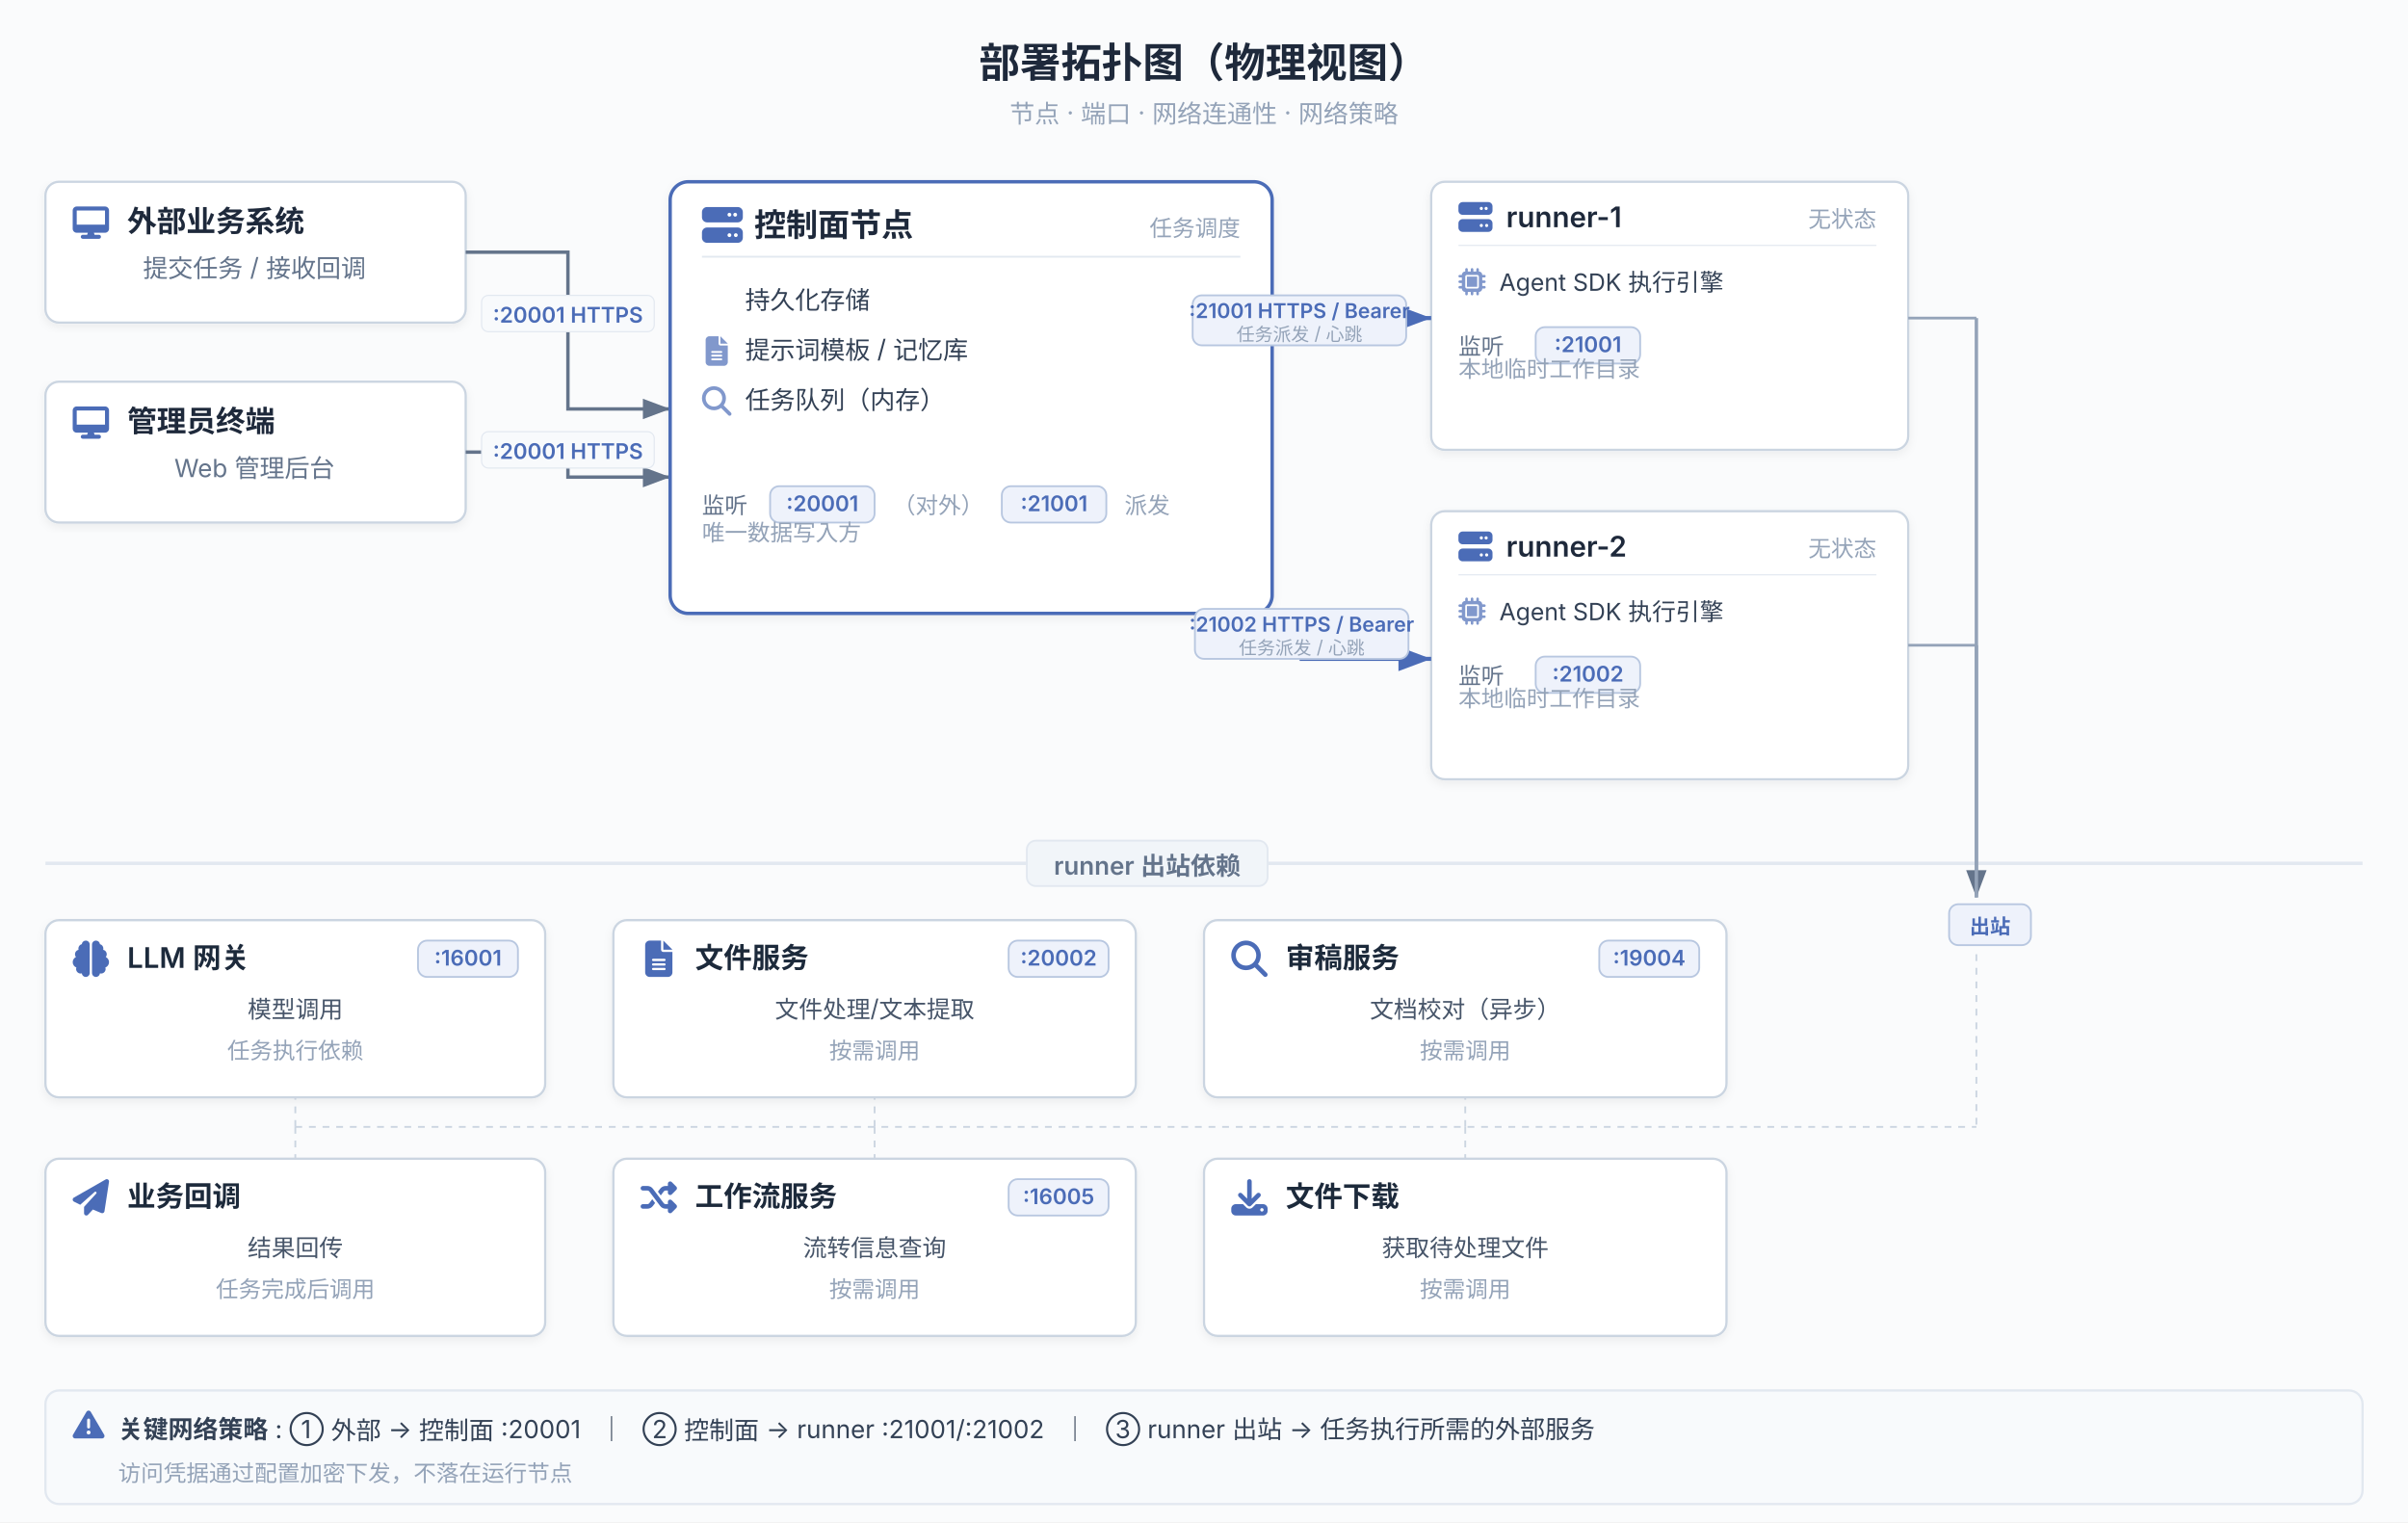
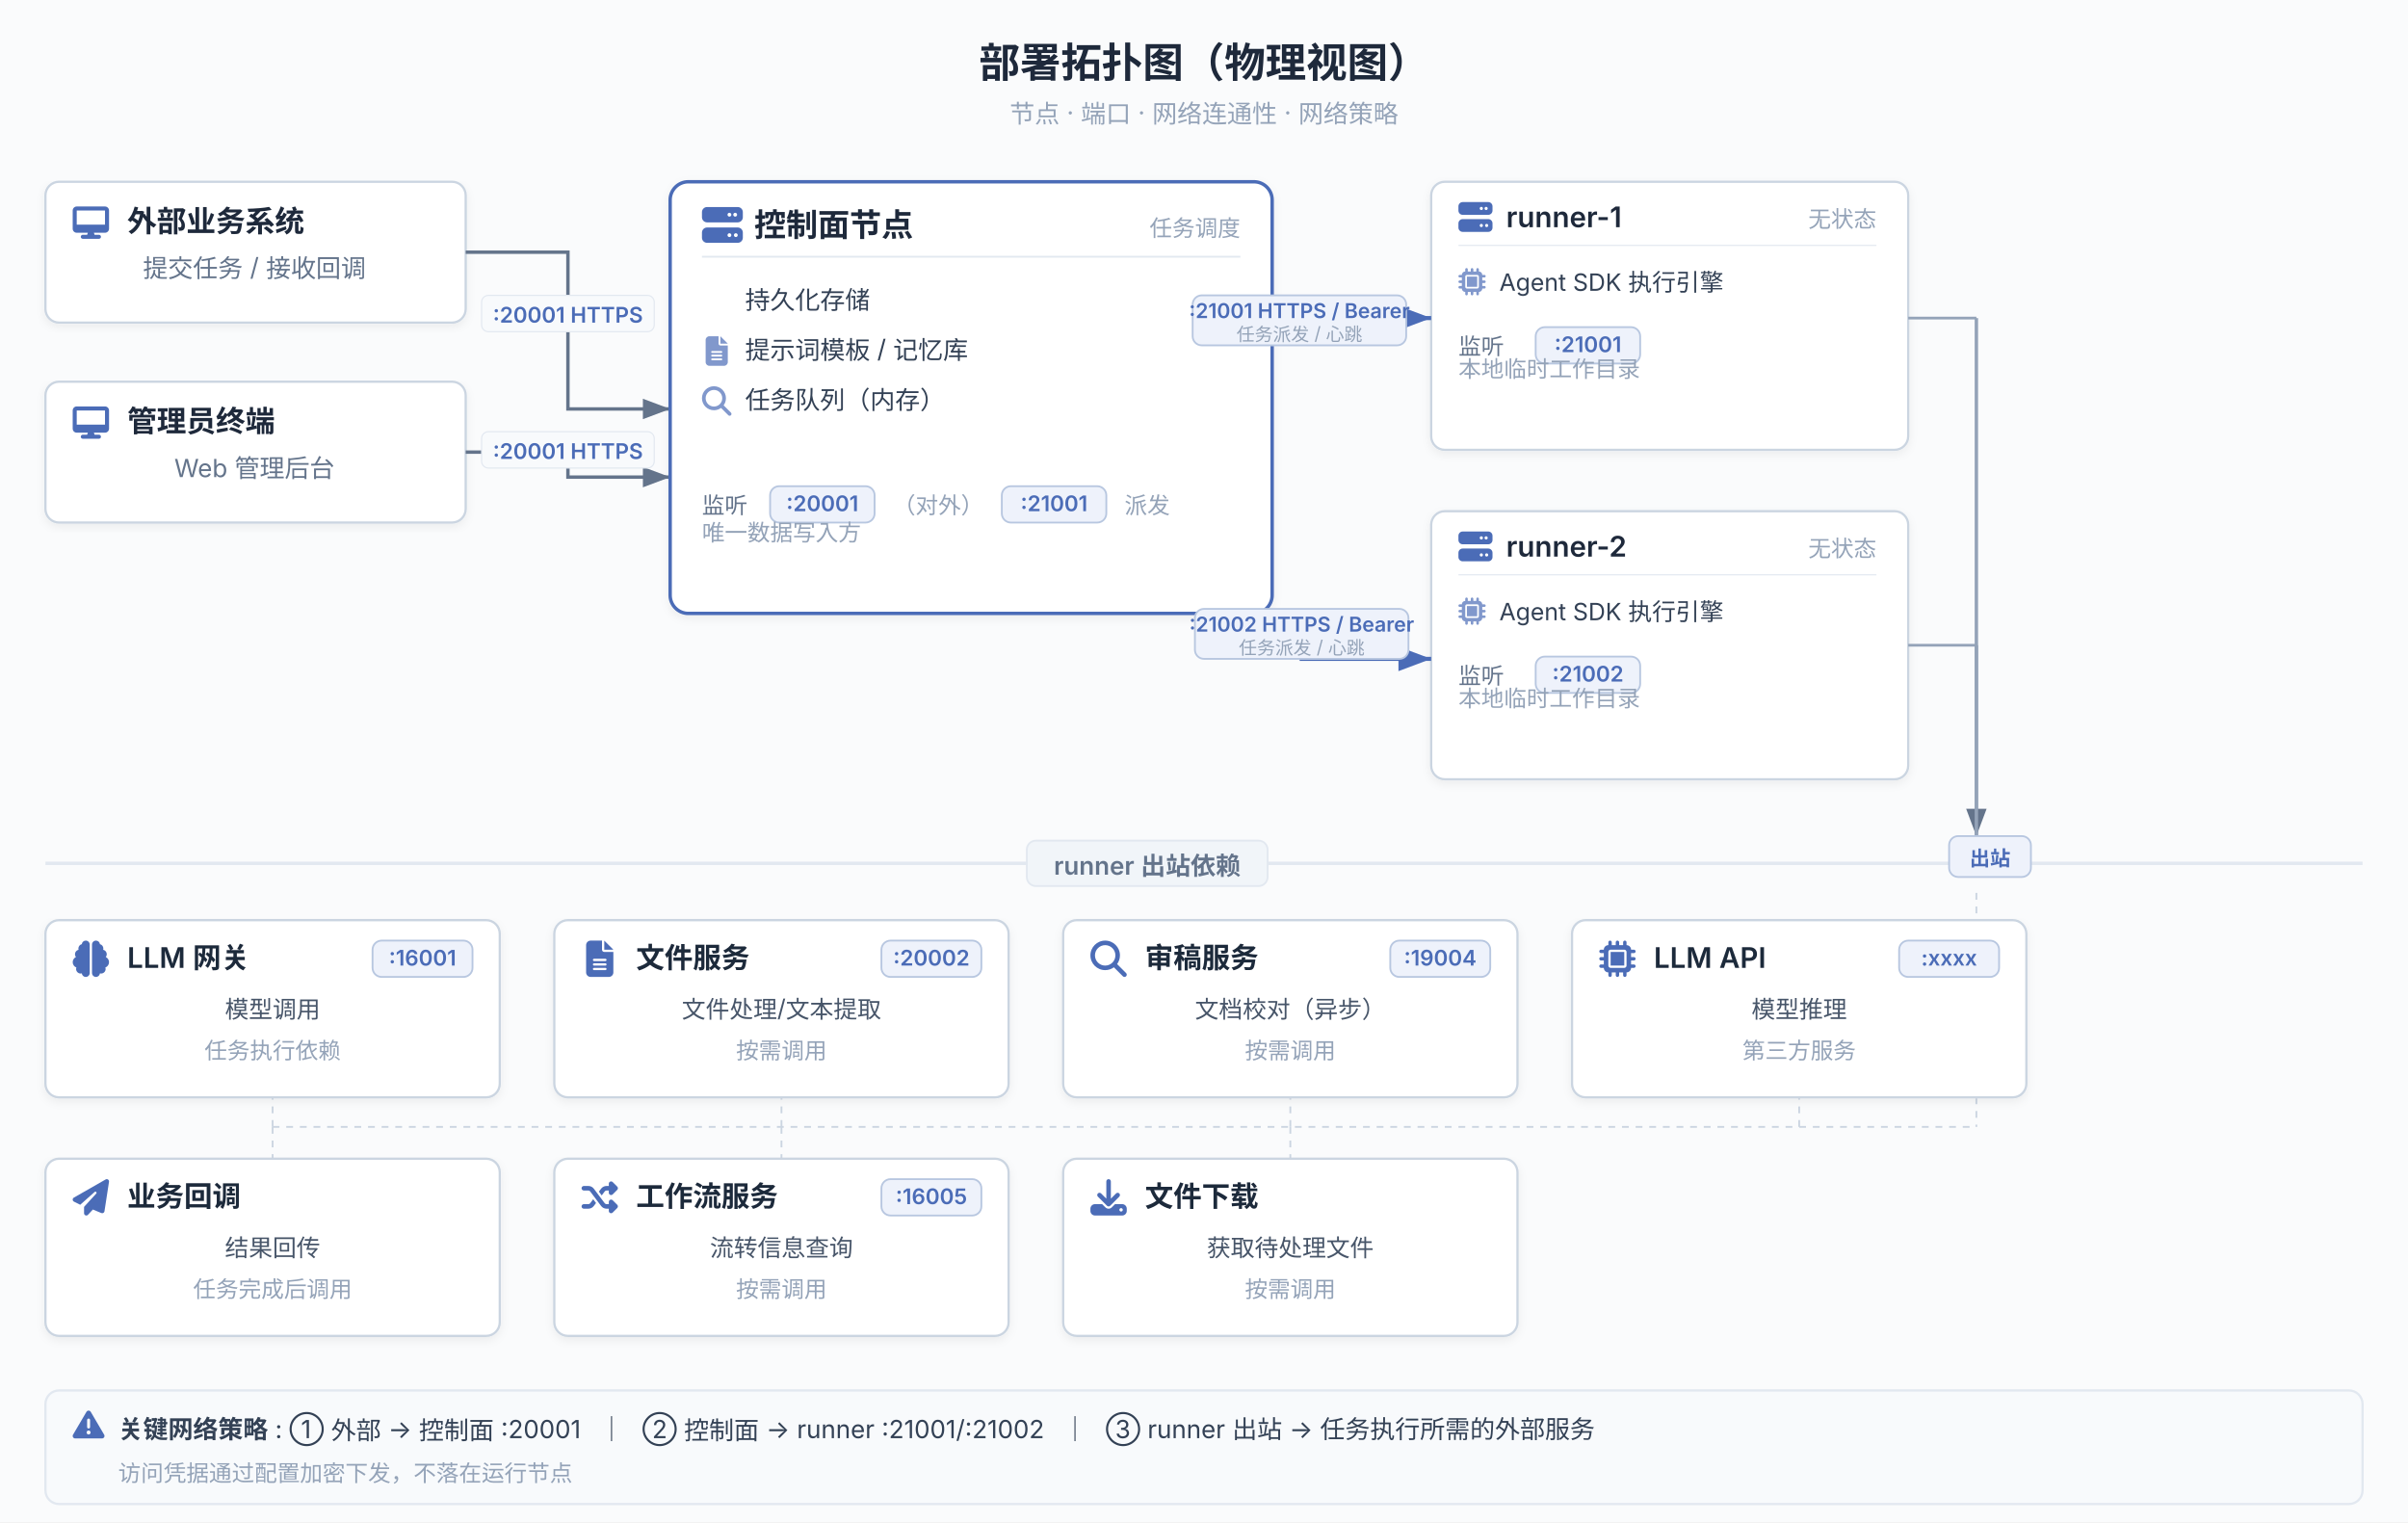
<svg xmlns="http://www.w3.org/2000/svg" viewBox="0 0 1060 670" font-family="system-ui, -apple-system, 'Noto Sans SC', sans-serif">
  <defs>
    <marker id="arr" markerWidth="8" markerHeight="6" refX="8" refY="3" orient="auto">
      <path d="M0,0 L8,3 L0,6 Z" fill="#64748b" />
    </marker>
    <marker id="arr-b" markerWidth="8" markerHeight="6" refX="8" refY="3" orient="auto">
      <path d="M0,0 L8,3 L0,6 Z" fill="#4b6cb7" />
    </marker>
    <filter id="sh" x="-3%" y="-3%" width="110%" height="110%">
      <feDropShadow dx="0" dy="1.5" stdDeviation="2" flood-color="#000" flood-opacity="0.06" />
    </filter>
    <symbol id="fa-server" viewBox="0 0 512 512">
      <path d="M64 32C28.7 32 0 60.7 0 96v64c0 35.3 28.7 64 64 64H448c35.3 0 64-28.7 64-64V96c0-35.3-28.7-64-64-64H64zm280 72a24 24 0 1 1 0 48 24 24 0 1 1 0-48zm48 24a24 24 0 1 1 48 0 24 24 0 1 1 -48 0zM64 288c-35.3 0-64 28.7-64 64v64c0 35.3 28.7 64 64 64H448c35.3 0 64-28.7 64-64V352c0-35.3-28.7-64-64-64H64zm280 72a24 24 0 1 1 0 48 24 24 0 1 1 0-48zm56 24a24 24 0 1 1 48 0 24 24 0 1 1 -48 0z" />
    </symbol>
    <symbol id="fa-desktop" viewBox="0 0 576 512">
      <path d="M64 0C28.7 0 0 28.7 0 64V352c0 35.3 28.7 64 64 64H240l-10.7 32H160c-17.7 0-32 14.3-32 32s14.3 32 32 32H416c17.7 0 32-14.3 32-32s-14.3-32-32-32H346.7L336 416H512c35.3 0 64-28.7 64-64V64c0-35.3-28.7-64-64-64H64zM512 64V288H64V64H512z" />
    </symbol>
    <symbol id="fa-brain" viewBox="0 0 512 512">
      <path d="M184 0c30.9 0 56 25.1 56 56V456c0 30.9-25.1 56-56 56c-28.9 0-52.7-21.9-55.7-50.1c-5.2 1.4-10.7 2.1-16.3 2.1c-35.3 0-64-28.7-64-64c0-7.4 1.3-14.6 3.6-21.2C21.4 367.4 0 338.2 0 304c0-31.9 18.7-59.5 45.8-72.3C37.1 220.8 32 207 32 192c0-30.7 21.6-56.3 50.4-62.6C80.8 123.9 80 118 80 112c0-29.9 20.6-55.1 48.3-62.1C131.3 21.9 155.1 0 184 0zM328 0c28.9 0 52.6 21.9 55.7 49.9c27.8 7 48.3 32.1 48.3 62.1c0 6-.8 11.9-2.4 17.4c28.8 6.2 50.4 31.9 50.4 62.6c0 15-5.1 28.8-13.8 39.7C493.3 244.5 512 272.1 512 304c0 34.2-21.4 63.4-51.6 74.8c2.3 6.6 3.6 13.8 3.6 21.2c0 35.3-28.7 64-64 64c-5.6 0-11.1-.7-16.3-2.1c-3 28.2-26.8 50.1-55.7 50.1c-30.9 0-56-25.1-56-56V56c0-30.9 25.1-56 56-56z" />
    </symbol>
    <symbol id="fa-file-lines" viewBox="0 0 384 512">
      <path d="M64 0C28.7 0 0 28.7 0 64V448c0 35.3 28.7 64 64 64H320c35.3 0 64-28.7 64-64V160H256c-17.7 0-32-14.3-32-32V0H64zM256 0V128H384L256 0zM112 256H272c8.8 0 16 7.2 16 16s-7.2 16-16 16H112c-8.8 0-16-7.2-16-16s7.2-16 16-16zm0 64H272c8.8 0 16 7.2 16 16s-7.2 16-16 16H112c-8.8 0-16-7.2-16-16s7.2-16 16-16zm0 64H272c8.8 0 16 7.2 16 16s-7.2 16-16 16H112c-8.8 0-16-7.2-16-16s7.2-16 16-16z" />
    </symbol>
    <symbol id="fa-magnifying-glass" viewBox="0 0 512 512">
      <path d="M416 208c0 45.9-14.9 88.3-40 122.7L502.6 457.4c12.5 12.5 12.5 32.8 0 45.3s-32.8 12.5-45.3 0L330.7 376c-34.4 25.2-76.8 40-122.7 40C93.1 416 0 322.9 0 208S93.1 0 208 0S416 93.1 416 208zM208 352a144 144 0 1 0 0-288 144 144 0 1 0 0 288z" />
    </symbol>
    <symbol id="fa-paper-plane" viewBox="0 0 512 512">
      <path d="M498.1 5.6c10.1 7 15.4 19.1 13.5 31.2l-64 416c-1.5 9.7-7.4 18.2-16 23s-18.9 5.4-28 1.6L284 427.7l-68.5 74.1c-8.9 9.7-22.9 12.9-35.2 8.1S160 493.2 160 480V396.4c0-4 1.5-7.8 4.2-10.7L331.8 202.8c5.8-6.3 5.6-16-.4-22s-15.7-6.4-22-.7L106 360.8 17.7 316.6C7.1 311.3 .3 300.7 0 288.9s5.9-22.8 16.1-28.7l448-256c10.7-6.1 23.9-5.5 34 1.4z" />
    </symbol>
    <symbol id="fa-shuffle" viewBox="0 0 512 512">
      <path d="M403.8 34.4c12-5 25.7-2.2 34.9 6.9l64 64c6 6 9.4 14.1 9.4 22.6s-3.4 16.6-9.4 22.6l-64 64c-9.2 9.2-22.9 11.9-34.9 6.9s-19.8-16.6-19.8-29.6V160H352c-10.1 0-19.6 4.7-25.6 12.8L284 229.3 244 176l31.2-41.6C293.3 110.2 321.8 96 352 96h32V64c0-12.9 7.8-24.6 19.8-29.6zM164 282.7L204 336l-31.2 41.6C154.7 401.8 126.2 416 96 416H32c-17.7 0-32-14.3-32-32s14.3-32 32-32H96c10.1 0 19.6-4.7 25.6-12.8L164 282.7zm274.6 188c-9.2 9.2-22.9 11.9-34.9 6.9s-19.8-16.6-19.8-29.6V416H352c-30.2 0-58.7-14.2-76.8-38.4L121.6 172.8c-6-8.1-15.5-12.8-25.6-12.8H32c-17.7 0-32-14.3-32-32s14.3-32 32-32H96c30.2 0 58.7 14.2 76.8 38.4L326.4 339.2c6 8.1 15.5 12.8 25.6 12.8h32V320c0-12.9 7.8-24.6 19.8-29.6s25.7-2.2 34.9 6.9l64 64c6 6 9.4 14.1 9.4 22.6s-3.4 16.6-9.4 22.6l-64 64z" />
    </symbol>
    <symbol id="fa-download" viewBox="0 0 512 512">
      <path d="M288 32c0-17.7-14.3-32-32-32s-32 14.3-32 32V274.7l-73.4-73.4c-12.5-12.5-32.8-12.5-45.3 0s-12.5 32.8 0 45.3l128 128c12.5 12.5 32.8 12.5 45.3 0l128-128c12.5-12.5 12.5-32.8 0-45.3s-32.8-12.5-45.3 0L288 274.7V32zM64 352c-35.3 0-64 28.7-64 64v32c0 35.3 28.7 64 64 64H448c35.3 0 64-28.7 64-64V416c0-35.3-28.7-64-64-64H346.5l-45.3 45.3c-25 25-65.5 25-90.5 0L165.5 352H64zm368 56a24 24 0 1 1 0 48 24 24 0 1 1 0-48z" />
    </symbol>
    <symbol id="fa-microchip" viewBox="0 0 512 512">
      <path d="M176 24c0-13.3-10.7-24-24-24s-24 10.7-24 24V64c-35.3 0-64 28.7-64 64H24c-13.3 0-24 10.7-24 24s10.7 24 24 24H64v56H24c-13.3 0-24 10.7-24 24s10.7 24 24 24H64v56H24c-13.3 0-24 10.7-24 24s10.7 24 24 24H64c0 35.3 28.7 64 64 64v40c0 13.3 10.7 24 24 24s24-10.7 24-24V448h56v40c0 13.3 10.7 24 24 24s24-10.7 24-24V448h56v40c0 13.3 10.7 24 24 24s24-10.7 24-24V448c35.3 0 64-28.7 64-64h40c13.3 0 24-10.7 24-24s-10.7-24-24-24H448V280h40c13.3 0 24-10.7 24-24s-10.7-24-24-24H448V176h40c13.3 0 24-10.7 24-24s-10.7-24-24-24H448c0-35.3-28.7-64-64-64V24c0-13.3-10.7-24-24-24s-24 10.7-24 24V64H280V24c0-13.3-10.7-24-24-24s-24 10.7-24 24V64H176V24zM160 128H352c17.7 0 32 14.3 32 32V352c0 17.7-14.3 32-32 32H160c-17.7 0-32-14.3-32-32V160c0-17.7 14.3-32 32-32zm192 32H160V352H352V160z" />
    </symbol>
    <symbol id="fa-warn" viewBox="0 0 512 512">
      <path d="M256 32c14.2 0 27.3 7.5 34.5 19.8l216 368c7.3 12.4 7.3 27.7 .2 40.1S486.3 480 472 480H40c-14.3 0-27.6-7.7-34.7-20.1s-7-27.8 .2-40.1l216-368C228.7 39.5 241.8 32 256 32zm0 128c-13.3 0-24 10.7-24 24V296c0 13.3 10.7 24 24 24s24-10.7 24-24V184c0-13.3-10.7-24-24-24zm32 224a32 32 0 1 0 -64 0 32 32 0 1 0 64 0z" />
    </symbol>
  </defs>
  <rect width="1060" height="670" fill="#fafbfc" />
  <text x="530" y="34" text-anchor="middle" fill="#1e293b" font-size="18" font-weight="700">部署拓扑图（物理视图）</text>
  <text x="530" y="54" text-anchor="middle" fill="#94a3b8" font-size="11">节点 · 端口 · 网络连通性 · 网络策略</text>
  <g filter="url(#sh)">
    <rect x="20" y="80" width="185" height="62" rx="6" fill="#fff" stroke="#cbd5e1" stroke-width="1" />
  </g>
  <use href="#fa-desktop" x="32" y="90" width="16" height="16" fill="#4b6cb7" />
  <text x="56" y="102" fill="#1e293b" font-size="13" font-weight="600">外部业务系统</text>
  <text x="112" y="122" text-anchor="middle" fill="#64748b" font-size="11">提交任务 / 接收回调</text>
  <g filter="url(#sh)">
    <rect x="20" y="168" width="185" height="62" rx="6" fill="#fff" stroke="#cbd5e1" stroke-width="1" />
  </g>
  <use href="#fa-desktop" x="32" y="178" width="16" height="16" fill="#4b6cb7" />
  <text x="56" y="190" fill="#1e293b" font-size="13" font-weight="600">管理员终端</text>
  <text x="112" y="210" text-anchor="middle" fill="#64748b" font-size="11">Web 管理后台</text>
  <path d="M205 111 H250 V180 H295" fill="none" stroke="#64748b" stroke-width="1.5" marker-end="url(#arr)" />
  <rect x="212" y="130" width="76" height="16" rx="3" fill="#f8fafc" stroke="#e2e8f0" stroke-width="0.5" />
  <text x="250" y="142" text-anchor="middle" fill="#4b6cb7" font-size="9.5" font-weight="600">:20001 HTTPS</text>
  <path d="M205 199 H250 V210 H295" fill="none" stroke="#64748b" stroke-width="1.5" marker-end="url(#arr)" />
  <rect x="212" y="190" width="76" height="16" rx="3" fill="#f8fafc" stroke="#e2e8f0" stroke-width="0.5" />
  <text x="250" y="202" text-anchor="middle" fill="#4b6cb7" font-size="9.5" font-weight="600">:20001 HTTPS</text>
  <g filter="url(#sh)">
    <rect x="295" y="80" width="265" height="190" rx="8" fill="#fff" stroke="#4b6cb7" stroke-width="1.5" />
  </g>
  <use href="#fa-server" x="309" y="90" width="18" height="18" fill="#4b6cb7" />
  <text x="332" y="104" fill="#1e293b" font-size="14" font-weight="700">控制面节点</text>
  <text x="546" y="104" text-anchor="end" fill="#94a3b8" font-size="10">任务调度</text>
  <line x1="309" y1="113" x2="546" y2="113" stroke="#e2e8f0" stroke-width="0.8" />
  <use href="#fa-database" x="309" y="126" width="13" height="13" fill="#4b6cb7" opacity="0.7" />
  <text x="328" y="136" fill="#334155" font-size="11">持久化存储</text>
  <use href="#fa-file-lines" x="309" y="148" width="13" height="13" fill="#4b6cb7" opacity="0.7" />
  <text x="328" y="158" fill="#334155" font-size="11">提示词模板 / 记忆库</text>
  <use href="#fa-magnifying-glass" x="309" y="170" width="13" height="13" fill="#4b6cb7" opacity="0.7" />
  <text x="328" y="180" fill="#334155" font-size="11">任务队列（内存）</text>
  <text x="309" y="226" fill="#64748b" font-size="10">监听</text>
  <rect x="339" y="214" width="46" height="16" rx="4" fill="#eef2fb" stroke="#b8c7e0" stroke-width="0.8" />
  <text x="362" y="225" text-anchor="middle" fill="#4b6cb7" font-size="9.5" font-weight="600">:20001</text>
  <text x="393" y="226" fill="#94a3b8" font-size="10">（对外）</text>
  <rect x="441" y="214" width="46" height="16" rx="4" fill="#eef2fb" stroke="#b8c7e0" stroke-width="0.8" />
  <text x="464" y="225" text-anchor="middle" fill="#4b6cb7" font-size="9.5" font-weight="600">:21001</text>
  <text x="495" y="226" fill="#94a3b8" font-size="10">派发</text>
  <text x="309" y="238" fill="#94a3b8" font-size="10">唯一数据写入方</text>
  <g filter="url(#sh)">
    <rect x="630" y="80" width="210" height="118" rx="6" fill="#fff" stroke="#cbd5e1" stroke-width="1" />
  </g>
  <use href="#fa-server" x="642" y="88" width="15" height="15" fill="#4b6cb7" />
  <text x="663" y="100" fill="#1e293b" font-size="12.5" font-weight="600">runner-1</text>
  <text x="826" y="100" text-anchor="end" fill="#94a3b8" font-size="10">无状态</text>
  <line x1="642" y1="108" x2="826" y2="108" stroke="#e2e8f0" stroke-width="0.5" />
  <use href="#fa-microchip" x="642" y="118" width="12" height="12" fill="#4b6cb7" opacity="0.7" />
  <text x="660" y="128" fill="#334155" font-size="10.5">Agent SDK 执行引擎</text>
  <text x="642" y="156" fill="#64748b" font-size="10">监听</text>
  <rect x="676" y="144" width="46" height="16" rx="4" fill="#eef2fb" stroke="#b8c7e0" stroke-width="0.8" />
  <text x="699" y="155" text-anchor="middle" fill="#4b6cb7" font-size="9.5" font-weight="600">:21001</text>
  <text x="642" y="166" fill="#94a3b8" font-size="10">本地临时工作目录</text>
  <g filter="url(#sh)">
    <rect x="630" y="225" width="210" height="118" rx="6" fill="#fff" stroke="#cbd5e1" stroke-width="1" />
  </g>
  <use href="#fa-server" x="642" y="233" width="15" height="15" fill="#4b6cb7" />
  <text x="663" y="245" fill="#1e293b" font-size="12.5" font-weight="600">runner-2</text>
  <text x="826" y="245" text-anchor="end" fill="#94a3b8" font-size="10">无状态</text>
  <line x1="642" y1="253" x2="826" y2="253" stroke="#e2e8f0" stroke-width="0.5" />
  <use href="#fa-microchip" x="642" y="263" width="12" height="12" fill="#4b6cb7" opacity="0.7" />
  <text x="660" y="273" fill="#334155" font-size="10.5">Agent SDK 执行引擎</text>
  <text x="642" y="301" fill="#64748b" font-size="10">监听</text>
  <rect x="676" y="289" width="46" height="16" rx="4" fill="#eef2fb" stroke="#b8c7e0" stroke-width="0.8" />
  <text x="699" y="300" text-anchor="middle" fill="#4b6cb7" font-size="9.5" font-weight="600">:21002</text>
  <text x="642" y="311" fill="#94a3b8" font-size="10">本地临时工作目录</text>
  <path d="M560 150 H572 V140 H630" fill="none" stroke="#4b6cb7" stroke-width="1.8" marker-end="url(#arr-b)" />
  <rect x="525" y="130" width="94" height="22" rx="4" fill="#eef2fb" stroke="#b8c7e0" stroke-width="0.8" />
  <text x="572" y="140" text-anchor="middle" fill="#4b6cb7" font-size="9" font-weight="600">:21001 HTTPS / Bearer</text>
  <text x="572" y="150" text-anchor="middle" fill="#94a3b8" font-size="8">任务派发 / 心跳</text>
  <path d="M560 280 H573 V290 H630" fill="none" stroke="#4b6cb7" stroke-width="1.8" marker-end="url(#arr-b)" />
  <rect x="526" y="268" width="94" height="22" rx="4" fill="#eef2fb" stroke="#b8c7e0" stroke-width="0.8" />
  <text x="573" y="278" text-anchor="middle" fill="#4b6cb7" font-size="9" font-weight="600">:21002 HTTPS / Bearer</text>
  <text x="573" y="288" text-anchor="middle" fill="#94a3b8" font-size="8">任务派发 / 心跳</text>
  <line x1="20" y1="380" x2="1040" y2="380" stroke="#e2e8f0" stroke-width="1.5" />
  <rect x="452" y="370" width="106" height="20" rx="4" fill="#f1f5f9" stroke="#e2e8f0" stroke-width="0.8" />
  <text x="505" y="385" text-anchor="middle" fill="#64748b" font-size="11" font-weight="600">runner 出站依赖</text>
  <line x1="840" y1="140" x2="870" y2="140" stroke="#94a3b8" stroke-width="1.2" />
-   <line x1="870" y1="140" x2="870" y2="395" stroke="#94a3b8" stroke-width="1.5" marker-end="url(#arr)" />
+   <line x1="870" y1="140" x2="870" y2="368" stroke="#94a3b8" stroke-width="1.5" marker-end="url(#arr)" />
  <line x1="840" y1="284" x2="870" y2="284" stroke="#94a3b8" stroke-width="1.2" />
-   <line x1="870" y1="284" x2="870" y2="395" stroke="#94a3b8" stroke-width="1.5" />
-   <rect x="858" y="398" width="36" height="18" rx="4" fill="#eef2fb" stroke="#b8c7e0" stroke-width="0.8" />
-   <text x="876" y="411" text-anchor="middle" fill="#4b6cb7" font-size="9" font-weight="600">出站</text>
-   <path d="M870 420 V496" fill="none" stroke="#cbd5e1" stroke-width="0.8" stroke-dasharray="3,3" />
-   <path d="M130 496 H870" fill="none" stroke="#cbd5e1" stroke-width="0.8" stroke-dasharray="3,3" />
-   <path d="M130 496 V483" fill="none" stroke="#cbd5e1" stroke-width="0.8" stroke-dasharray="3,3" />
-   <path d="M385 496 V483" fill="none" stroke="#cbd5e1" stroke-width="0.8" stroke-dasharray="3,3" />
-   <path d="M645 496 V483" fill="none" stroke="#cbd5e1" stroke-width="0.8" stroke-dasharray="3,3" />
-   <path d="M130 496 V510" fill="none" stroke="#cbd5e1" stroke-width="0.8" stroke-dasharray="3,3" />
-   <path d="M385 496 V510" fill="none" stroke="#cbd5e1" stroke-width="0.8" stroke-dasharray="3,3" />
-   <path d="M645 496 V510" fill="none" stroke="#cbd5e1" stroke-width="0.8" stroke-dasharray="3,3" />
-   <g filter="url(#sh)">
-     <rect x="20" y="405" width="220" height="78" rx="6" fill="#fff" stroke="#cbd5e1" stroke-width="1" />
+   <line x1="870" y1="284" x2="870" y2="368" stroke="#94a3b8" stroke-width="1.5" />
+   <rect x="858" y="368" width="36" height="18" rx="4" fill="#eef2fb" stroke="#b8c7e0" stroke-width="0.8" />
+   <text x="876" y="381" text-anchor="middle" fill="#4b6cb7" font-size="9" font-weight="600">出站</text>
+   <path d="M870 393 V496" fill="none" stroke="#cbd5e1" stroke-width="0.8" stroke-dasharray="3,3" />
+   <path d="M120 496 H870" fill="none" stroke="#cbd5e1" stroke-width="0.8" stroke-dasharray="3,3" />
+   <path d="M120 496 V483" fill="none" stroke="#cbd5e1" stroke-width="0.8" stroke-dasharray="3,3" />
+   <path d="M344 496 V483" fill="none" stroke="#cbd5e1" stroke-width="0.8" stroke-dasharray="3,3" />
+   <path d="M568 496 V483" fill="none" stroke="#cbd5e1" stroke-width="0.8" stroke-dasharray="3,3" />
+   <path d="M792 496 V483" fill="none" stroke="#cbd5e1" stroke-width="0.8" stroke-dasharray="3,3" />
+   <path d="M120 496 V510" fill="none" stroke="#cbd5e1" stroke-width="0.8" stroke-dasharray="3,3" />
+   <path d="M344 496 V510" fill="none" stroke="#cbd5e1" stroke-width="0.8" stroke-dasharray="3,3" />
+   <path d="M568 496 V510" fill="none" stroke="#cbd5e1" stroke-width="0.8" stroke-dasharray="3,3" />
+   <g filter="url(#sh)">
+     <rect x="20" y="405" width="200" height="78" rx="6" fill="#fff" stroke="#cbd5e1" stroke-width="1" />
    <use href="#fa-brain" x="32" y="414" width="16" height="16" fill="#4b6cb7" />
    <text x="56" y="426" fill="#1e293b" font-size="12.5" font-weight="600">LLM 网关</text>
-     <rect x="184" y="414" width="44" height="16" rx="4" fill="#eef2fb" stroke="#b8c7e0" stroke-width="0.8" />
-     <text x="206" y="425" text-anchor="middle" fill="#4b6cb7" font-size="9.5" font-weight="600">:16001</text>
-     <text x="130" y="448" text-anchor="middle" fill="#475569" font-size="10.5">模型调用</text>
-     <text x="130" y="466" text-anchor="middle" fill="#94a3b8" font-size="10">任务执行依赖</text>
-   </g>
-   <g filter="url(#sh)">
-     <rect x="270" y="405" width="230" height="78" rx="6" fill="#fff" stroke="#cbd5e1" stroke-width="1" />
-     <use href="#fa-file-lines" x="282" y="414" width="16" height="16" fill="#4b6cb7" />
-     <text x="306" y="426" fill="#1e293b" font-size="12.5" font-weight="600">文件服务</text>
-     <rect x="444" y="414" width="44" height="16" rx="4" fill="#eef2fb" stroke="#b8c7e0" stroke-width="0.8" />
-     <text x="466" y="425" text-anchor="middle" fill="#4b6cb7" font-size="9.5" font-weight="600">:20002</text>
-     <text x="385" y="448" text-anchor="middle" fill="#475569" font-size="10.5">文件处理/文本提取</text>
-     <text x="385" y="466" text-anchor="middle" fill="#94a3b8" font-size="10">按需调用</text>
-   </g>
-   <g filter="url(#sh)">
-     <rect x="530" y="405" width="230" height="78" rx="6" fill="#fff" stroke="#cbd5e1" stroke-width="1" />
-     <use href="#fa-magnifying-glass" x="542" y="414" width="16" height="16" fill="#4b6cb7" />
-     <text x="566" y="426" fill="#1e293b" font-size="12.5" font-weight="600">审稿服务</text>
-     <rect x="704" y="414" width="44" height="16" rx="4" fill="#eef2fb" stroke="#b8c7e0" stroke-width="0.8" />
-     <text x="726" y="425" text-anchor="middle" fill="#4b6cb7" font-size="9.5" font-weight="600">:19004</text>
-     <text x="645" y="448" text-anchor="middle" fill="#475569" font-size="10.5">文档校对（异步）</text>
-     <text x="645" y="466" text-anchor="middle" fill="#94a3b8" font-size="10">按需调用</text>
-   </g>
-   <g filter="url(#sh)">
-     <rect x="20" y="510" width="220" height="78" rx="6" fill="#fff" stroke="#cbd5e1" stroke-width="1" />
+     <rect x="164" y="414" width="44" height="16" rx="4" fill="#eef2fb" stroke="#b8c7e0" stroke-width="0.8" />
+     <text x="186" y="425" text-anchor="middle" fill="#4b6cb7" font-size="9.5" font-weight="600">:16001</text>
+     <text x="120" y="448" text-anchor="middle" fill="#475569" font-size="10.5">模型调用</text>
+     <text x="120" y="466" text-anchor="middle" fill="#94a3b8" font-size="10">任务执行依赖</text>
+   </g>
+   <g filter="url(#sh)">
+     <rect x="244" y="405" width="200" height="78" rx="6" fill="#fff" stroke="#cbd5e1" stroke-width="1" />
+     <use href="#fa-file-lines" x="256" y="414" width="16" height="16" fill="#4b6cb7" />
+     <text x="280" y="426" fill="#1e293b" font-size="12.5" font-weight="600">文件服务</text>
+     <rect x="388" y="414" width="44" height="16" rx="4" fill="#eef2fb" stroke="#b8c7e0" stroke-width="0.8" />
+     <text x="410" y="425" text-anchor="middle" fill="#4b6cb7" font-size="9.5" font-weight="600">:20002</text>
+     <text x="344" y="448" text-anchor="middle" fill="#475569" font-size="10.5">文件处理/文本提取</text>
+     <text x="344" y="466" text-anchor="middle" fill="#94a3b8" font-size="10">按需调用</text>
+   </g>
+   <g filter="url(#sh)">
+     <rect x="468" y="405" width="200" height="78" rx="6" fill="#fff" stroke="#cbd5e1" stroke-width="1" />
+     <use href="#fa-magnifying-glass" x="480" y="414" width="16" height="16" fill="#4b6cb7" />
+     <text x="504" y="426" fill="#1e293b" font-size="12.5" font-weight="600">审稿服务</text>
+     <rect x="612" y="414" width="44" height="16" rx="4" fill="#eef2fb" stroke="#b8c7e0" stroke-width="0.8" />
+     <text x="634" y="425" text-anchor="middle" fill="#4b6cb7" font-size="9.5" font-weight="600">:19004</text>
+     <text x="568" y="448" text-anchor="middle" fill="#475569" font-size="10.5">文档校对（异步）</text>
+     <text x="568" y="466" text-anchor="middle" fill="#94a3b8" font-size="10">按需调用</text>
+   </g>
+   <g filter="url(#sh)">
+     <rect x="692" y="405" width="200" height="78" rx="6" fill="#fff" stroke="#cbd5e1" stroke-width="1" />
+     <use href="#fa-microchip" x="704" y="414" width="16" height="16" fill="#4b6cb7" />
+     <text x="728" y="426" fill="#1e293b" font-size="12.5" font-weight="600">LLM API</text>
+     <rect x="836" y="414" width="44" height="16" rx="4" fill="#eef2fb" stroke="#b8c7e0" stroke-width="0.8" />
+     <text x="858" y="425" text-anchor="middle" fill="#4b6cb7" font-size="9.5" font-weight="600">:xxxx</text>
+     <text x="792" y="448" text-anchor="middle" fill="#475569" font-size="10.5">模型推理</text>
+     <text x="792" y="466" text-anchor="middle" fill="#94a3b8" font-size="10">第三方服务</text>
+   </g>
+   <g filter="url(#sh)">
+     <rect x="20" y="510" width="200" height="78" rx="6" fill="#fff" stroke="#cbd5e1" stroke-width="1" />
    <use href="#fa-paper-plane" x="32" y="519" width="16" height="16" fill="#4b6cb7" />
    <text x="56" y="531" fill="#1e293b" font-size="12.5" font-weight="600">业务回调</text>
-     <text x="130" y="553" text-anchor="middle" fill="#475569" font-size="10.5">结果回传</text>
-     <text x="130" y="571" text-anchor="middle" fill="#94a3b8" font-size="10">任务完成后调用</text>
-   </g>
-   <g filter="url(#sh)">
-     <rect x="270" y="510" width="230" height="78" rx="6" fill="#fff" stroke="#cbd5e1" stroke-width="1" />
-     <use href="#fa-shuffle" x="282" y="519" width="16" height="16" fill="#4b6cb7" />
-     <text x="306" y="531" fill="#1e293b" font-size="12.5" font-weight="600">工作流服务</text>
-     <rect x="444" y="519" width="44" height="16" rx="4" fill="#eef2fb" stroke="#b8c7e0" stroke-width="0.8" />
-     <text x="466" y="530" text-anchor="middle" fill="#4b6cb7" font-size="9.5" font-weight="600">:16005</text>
-     <text x="385" y="553" text-anchor="middle" fill="#475569" font-size="10.5">流转信息查询</text>
-     <text x="385" y="571" text-anchor="middle" fill="#94a3b8" font-size="10">按需调用</text>
-   </g>
-   <g filter="url(#sh)">
-     <rect x="530" y="510" width="230" height="78" rx="6" fill="#fff" stroke="#cbd5e1" stroke-width="1" />
-     <use href="#fa-download" x="542" y="519" width="16" height="16" fill="#4b6cb7" />
-     <text x="566" y="531" fill="#1e293b" font-size="12.5" font-weight="600">文件下载</text>
-     <text x="645" y="553" text-anchor="middle" fill="#475569" font-size="10.5">获取待处理文件</text>
-     <text x="645" y="571" text-anchor="middle" fill="#94a3b8" font-size="10">按需调用</text>
+     <text x="120" y="553" text-anchor="middle" fill="#475569" font-size="10.5">结果回传</text>
+     <text x="120" y="571" text-anchor="middle" fill="#94a3b8" font-size="10">任务完成后调用</text>
+   </g>
+   <g filter="url(#sh)">
+     <rect x="244" y="510" width="200" height="78" rx="6" fill="#fff" stroke="#cbd5e1" stroke-width="1" />
+     <use href="#fa-shuffle" x="256" y="519" width="16" height="16" fill="#4b6cb7" />
+     <text x="280" y="531" fill="#1e293b" font-size="12.5" font-weight="600">工作流服务</text>
+     <rect x="388" y="519" width="44" height="16" rx="4" fill="#eef2fb" stroke="#b8c7e0" stroke-width="0.8" />
+     <text x="410" y="530" text-anchor="middle" fill="#4b6cb7" font-size="9.5" font-weight="600">:16005</text>
+     <text x="344" y="553" text-anchor="middle" fill="#475569" font-size="10.5">流转信息查询</text>
+     <text x="344" y="571" text-anchor="middle" fill="#94a3b8" font-size="10">按需调用</text>
+   </g>
+   <g filter="url(#sh)">
+     <rect x="468" y="510" width="200" height="78" rx="6" fill="#fff" stroke="#cbd5e1" stroke-width="1" />
+     <use href="#fa-download" x="480" y="519" width="16" height="16" fill="#4b6cb7" />
+     <text x="504" y="531" fill="#1e293b" font-size="12.5" font-weight="600">文件下载</text>
+     <text x="568" y="553" text-anchor="middle" fill="#475569" font-size="10.5">获取待处理文件</text>
+     <text x="568" y="571" text-anchor="middle" fill="#94a3b8" font-size="10">按需调用</text>
  </g>
  <rect x="20" y="612" width="1020" height="50" rx="6" fill="#f8fafc" stroke="#e2e8f0" stroke-width="1" />
  <use href="#fa-warn" x="32" y="620" width="14" height="14" fill="#4b6cb7" />
  <text x="52" y="633" fill="#334155" font-size="11">
    <tspan font-weight="600">关键网络策略</tspan>
    <tspan>: </tspan>
    <tspan>① 外部 → 控制面 :20001</tspan>
    <tspan xml:space="preserve">  ｜  </tspan>
    <tspan>② 控制面 → runner :21001/:21002</tspan>
    <tspan xml:space="preserve">  ｜  </tspan>
    <tspan>③ runner 出站 → 任务执行所需的外部服务</tspan>
  </text>
  <text x="52" y="652" fill="#94a3b8" font-size="10">访问凭据通过配置加密下发，不落在运行节点</text>
</svg>
